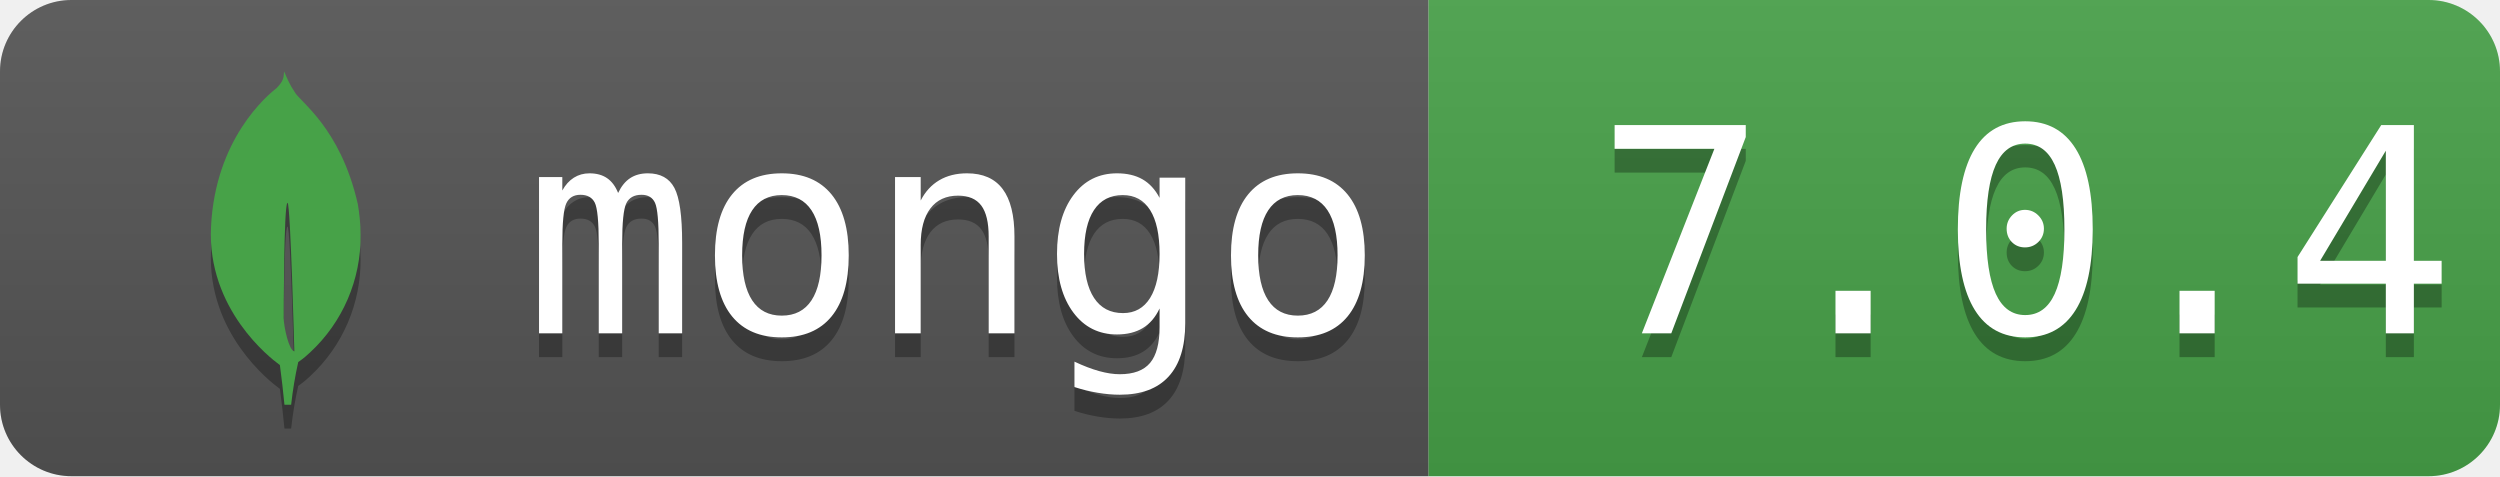
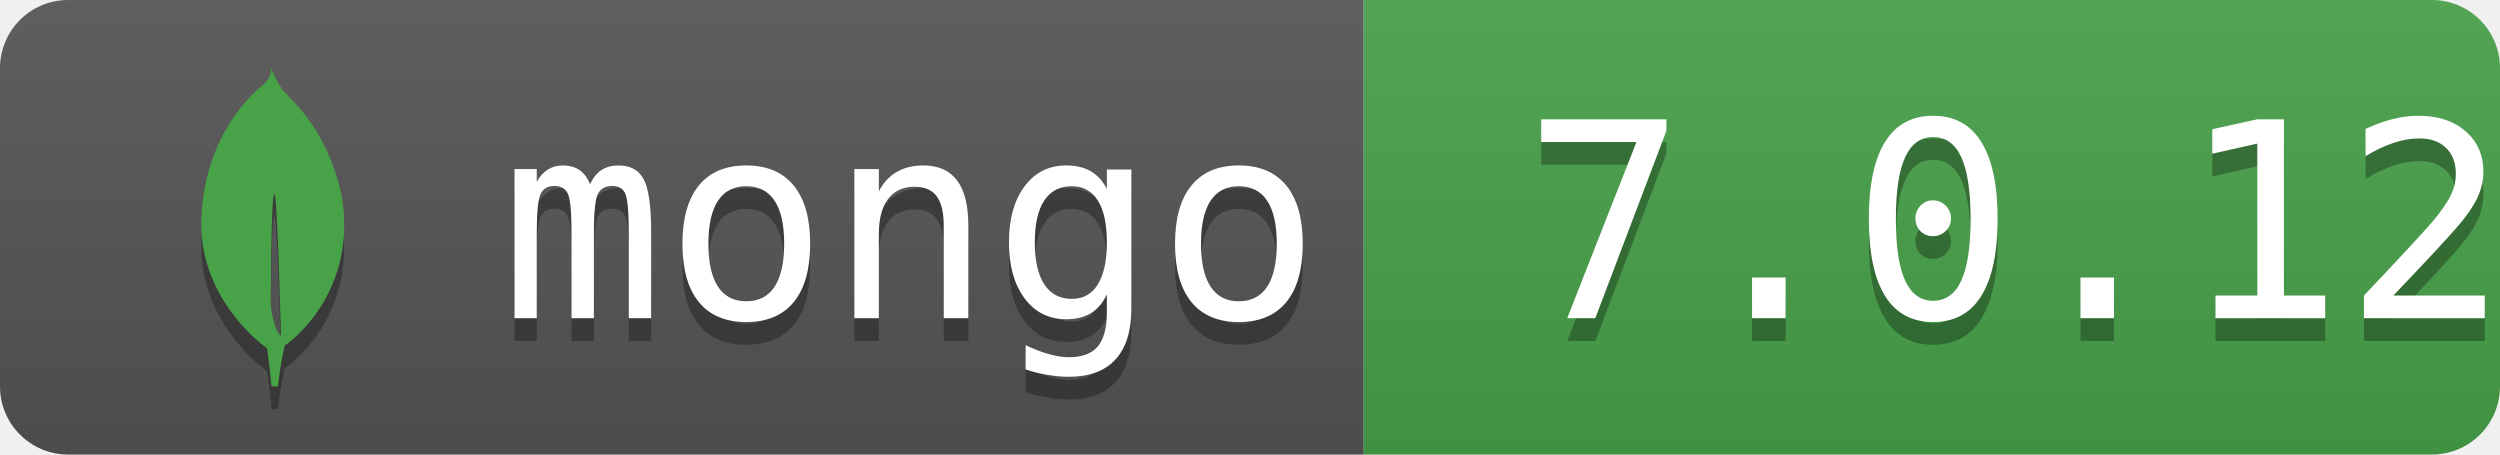
- <svg xmlns="http://www.w3.org/2000/svg" width="105" height="20" role="img">
+ <svg xmlns="http://www.w3.org/2000/svg" width="110" height="20" role="img">
  <linearGradient id="s" x2="0" y2="100%">
    <stop offset="0" stop-color="#bbb" stop-opacity=".1" />
    <stop offset="1" stop-opacity=".1" />
  </linearGradient>
  <clipPath id="r">
-     <rect width="105" height="20" rx="3" fill="#fff" />
+     <rect width="110" height="20" rx="3" fill="#fff" />
  </clipPath>
  <g clip-path="url(#r)">
    <rect width="60" height="20" fill="#555" />
-     <rect x="60" width="45" height="20" fill="#47A248" />
-     <rect width="105" height="20" fill="url(#s)" />
+     <rect x="60" width="50" height="20" fill="#47A248" />
+     <rect width="110" height="20" fill="url(#s)" />
  </g>
  <g fill="#010101" transform="translate(0,1)" fill-opacity=".3">
    <use href="#icon" />
    <use href="#text" />
  </g>
  <g fill="#47A248">
    <path id="icon" transform="translate(5,3) scale(0.5833)" d="M17.193 9.555c-1.264-5.58-4.252-7.414-4.573-8.115-.28-.394-.53-.954-.735-1.44-.036.495-.055.685-.523 1.184-.723.566-4.438 3.682-4.74 10.02-.282 5.912 4.27 9.435 4.888 9.884l.07.05A73.49 73.49 0 0111.91 24h.481c.114-1.032.284-2.056.51-3.07.417-.296.604-.463.85-.693a11.342 11.342 0 003.639-8.464c.01-.814-.103-1.662-.197-2.218zm-5.336 8.195s0-8.291.275-8.29c.213 0 .49 10.695.49 10.695-.381-.045-.765-1.76-.765-2.405z" />
  </g>
  <g fill="#fff">
    <g id="text" font-size="120" text-anchor="start" font-family="Ubuntu Mono, monospace" text-rendering="geometricPrecision">
      <text x="220" y="140" transform="scale(.1)">mongo</text>
-       <text x="670" y="140" transform="scale(.1)">7.0.4</text>
+       <text x="670" y="140" transform="scale(.1)">7.0.12</text>
    </g>
  </g>
</svg>
